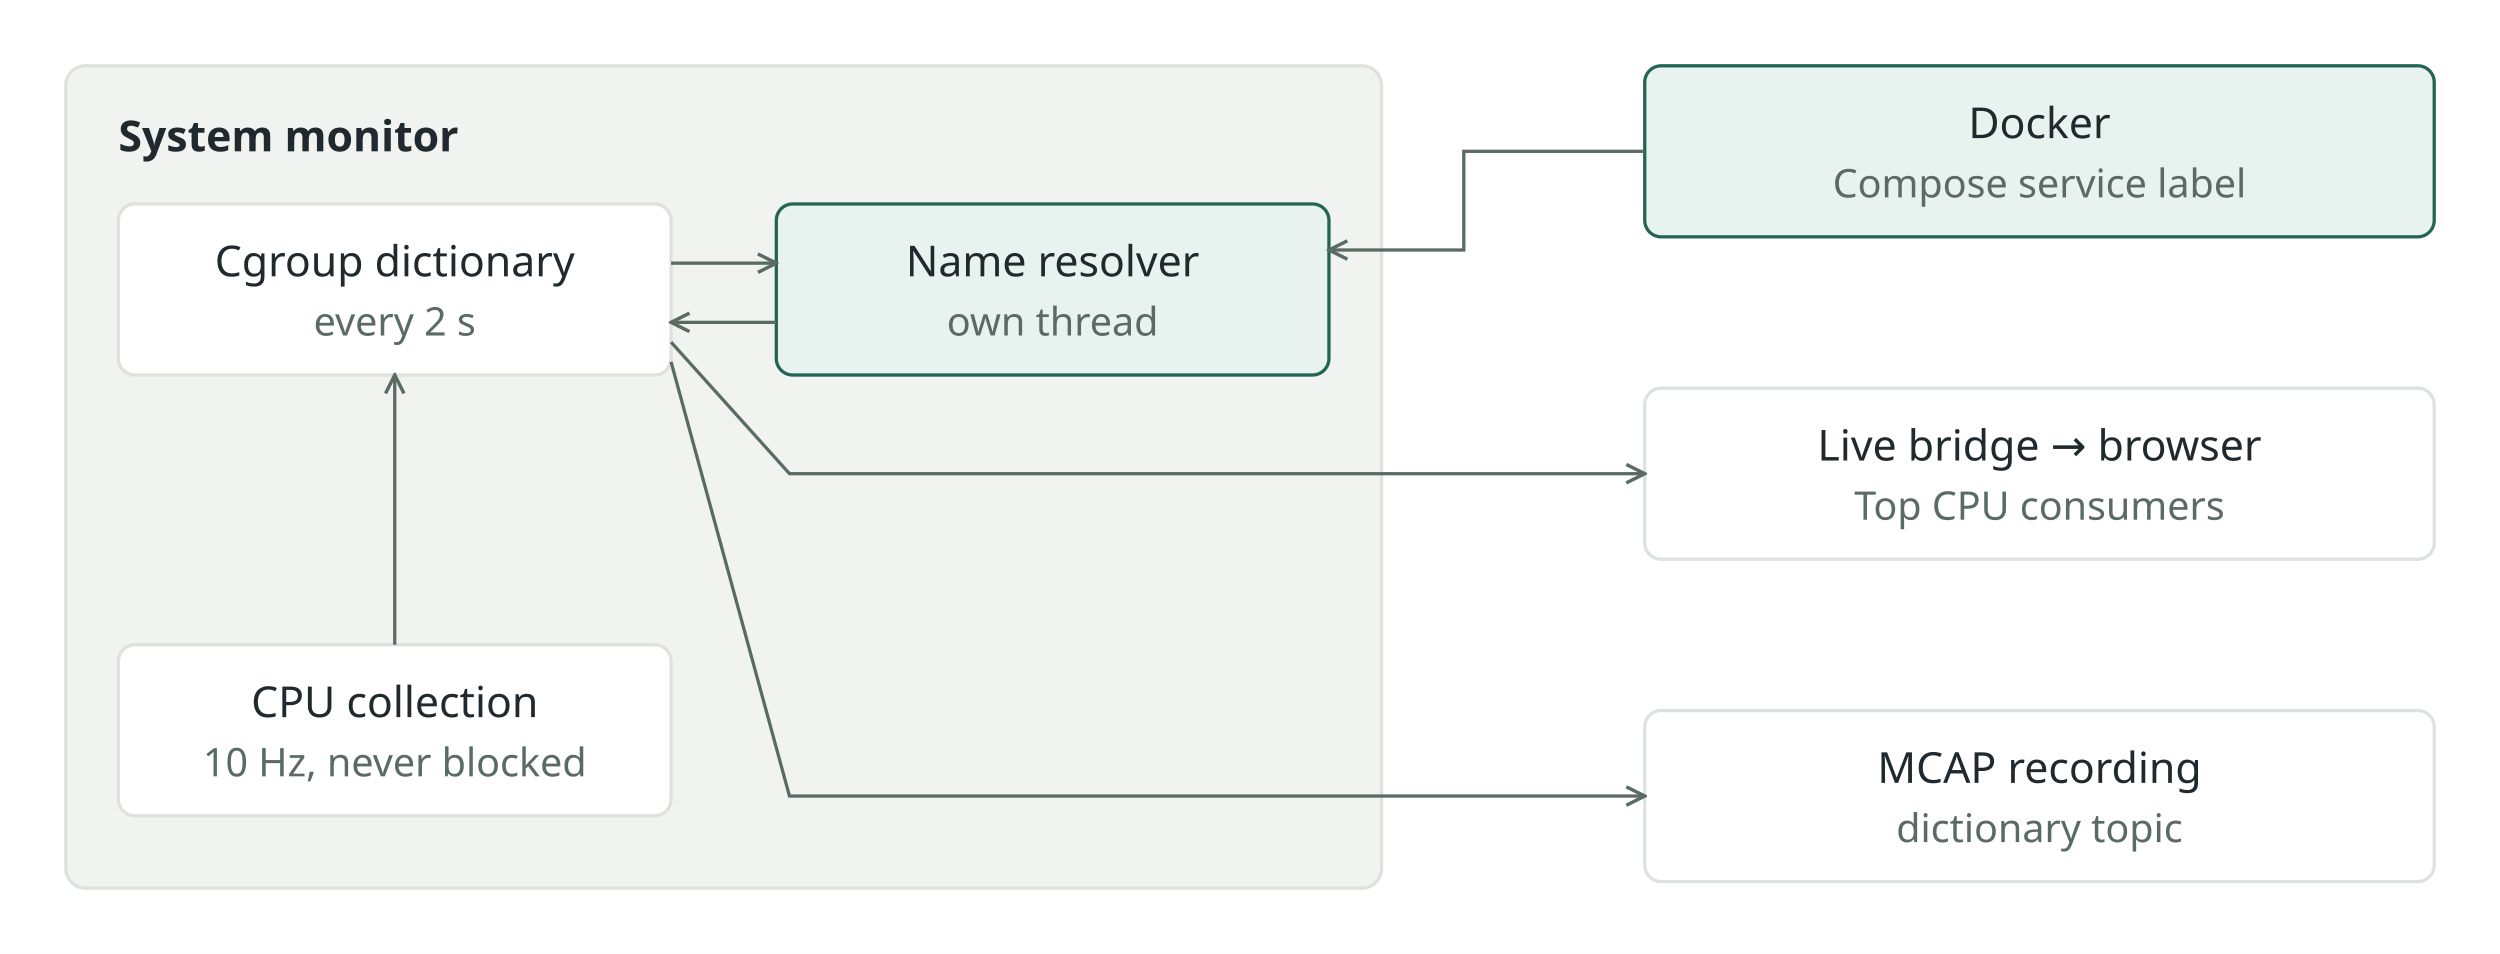
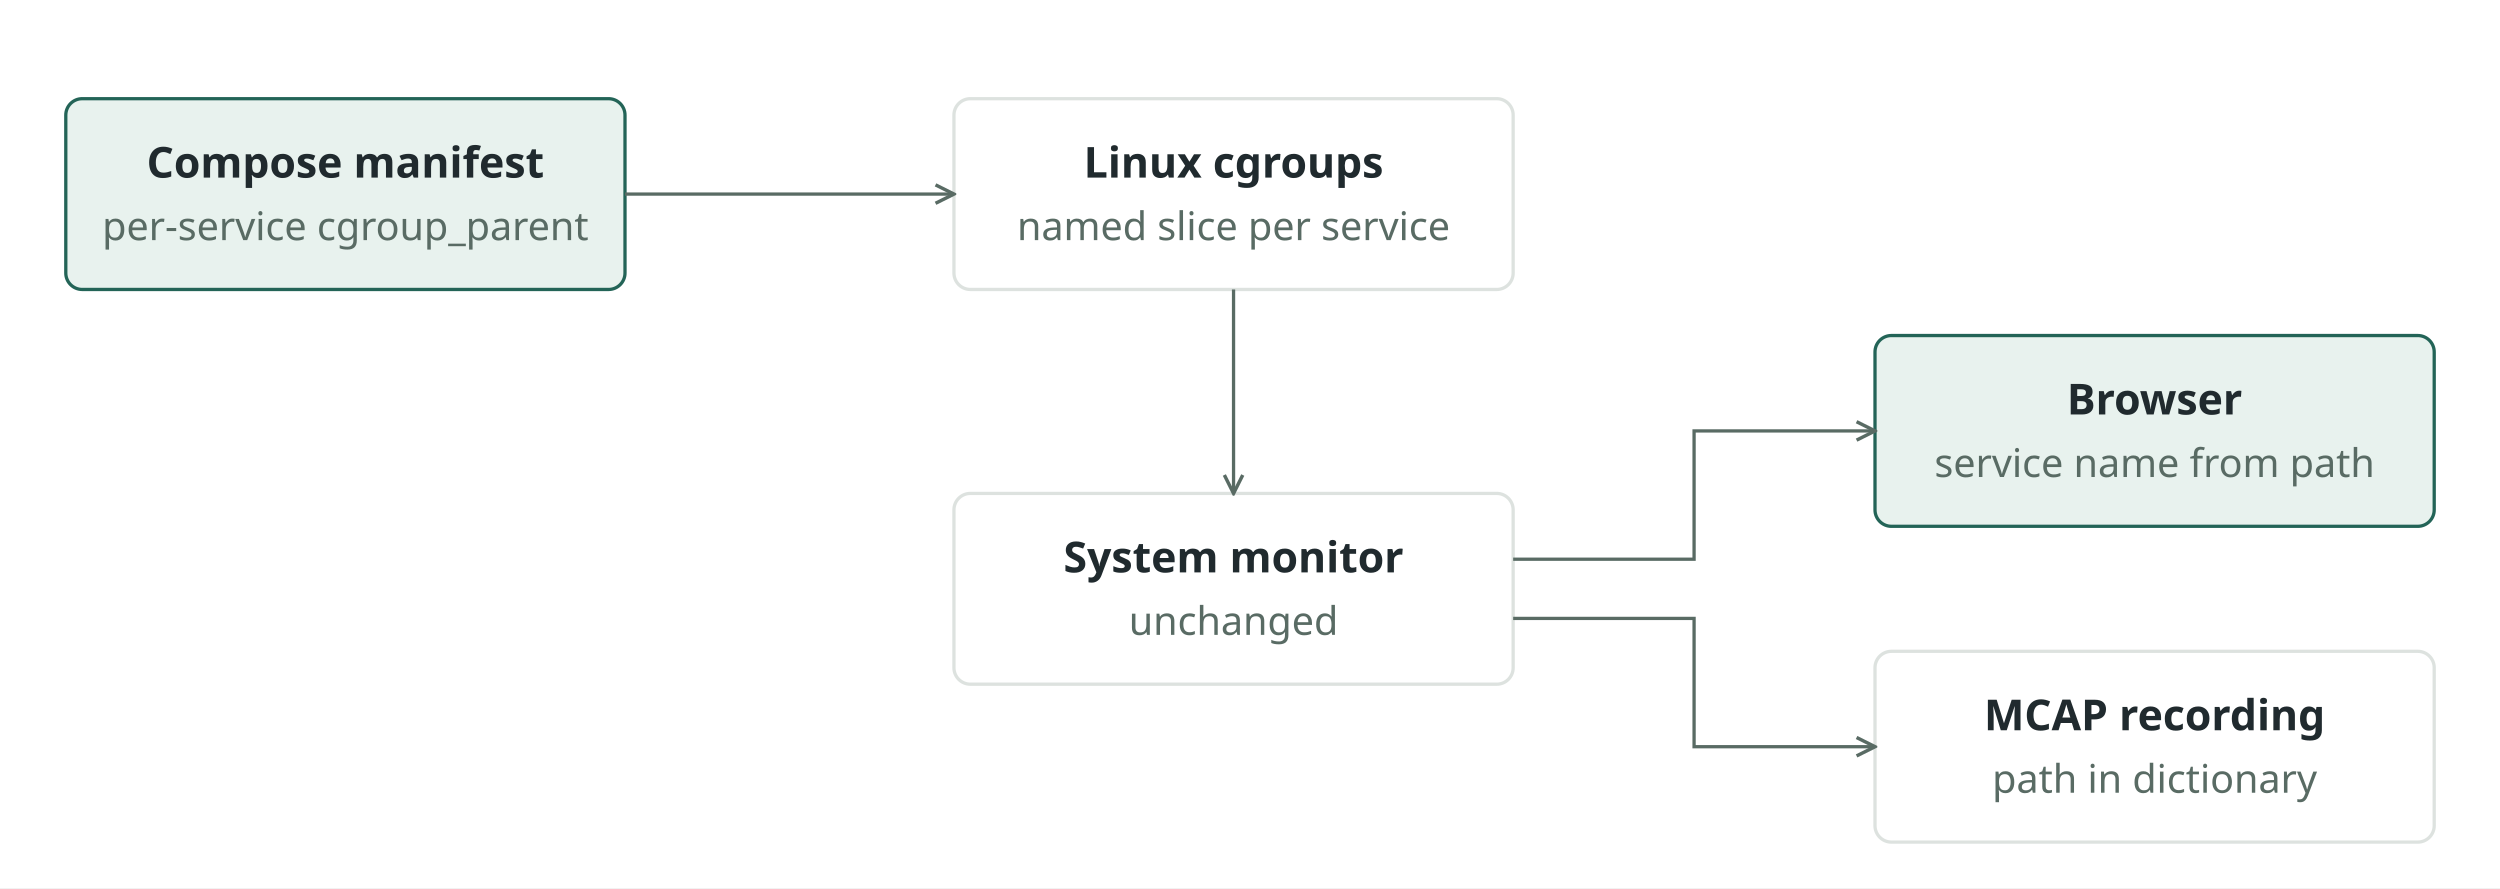
- <svg xmlns="http://www.w3.org/2000/svg" viewBox="0 0 760 290" role="img" font-family="system-ui,sans-serif" font-size="13">
-   <rect width="760" height="290" fill="#fff" />
+ <svg xmlns="http://www.w3.org/2000/svg" viewBox="0 0 760 270" role="img" font-family="system-ui,sans-serif" font-size="13">
+   <rect width="760" height="270" fill="#fff" />
  <defs>
    <marker id="a" viewBox="0 0 10 10" refX="9" refY="5" markerWidth="7" markerHeight="7" orient="auto-start-reverse">
      <path d="M1 1l8 4-8 4" fill="none" stroke="#596b64" stroke-width="1.5" />
    </marker>
  </defs>
-   <rect x="20" y="20" width="400" height="250" rx="6" fill="#f0f3f0" stroke="#dde2df" />
-   <text x="36" y="46" font-weight="600" fill="#202a2e">System monitor</text>
-   <rect x="36" y="62" width="168" height="52" rx="5" fill="#fff" stroke="#dde2df" />
-   <text x="120" y="84" text-anchor="middle" fill="#202a2e">Cgroup dictionary</text>
-   <text x="120" y="102" text-anchor="middle" fill="#596b64" font-size="12">every 2 s</text>
-   <rect x="236" y="62" width="168" height="52" rx="5" fill="#e8f2ee" stroke="#236457" />
-   <text x="320" y="84" text-anchor="middle" fill="#202a2e">Name resolver</text>
-   <text x="320" y="102" text-anchor="middle" fill="#596b64" font-size="12">own thread</text>
-   <rect x="36" y="196" width="168" height="52" rx="5" fill="#fff" stroke="#dde2df" />
-   <text x="120" y="218" text-anchor="middle" fill="#202a2e">CPU collection</text>
-   <text x="120" y="236" text-anchor="middle" fill="#596b64" font-size="12">10 Hz, never blocked</text>
-   <path d="M204 80H236" fill="none" stroke="#596b64" marker-end="url(#a)" />
-   <path d="M236 98H204" fill="none" stroke="#596b64" marker-end="url(#a)" />
-   <path d="M120 196V114" fill="none" stroke="#596b64" marker-end="url(#a)" />
-   <rect x="500" y="20" width="240" height="52" rx="5" fill="#e8f2ee" stroke="#236457" />
-   <text x="620" y="42" text-anchor="middle" fill="#202a2e">Docker</text>
-   <text x="620" y="60" text-anchor="middle" fill="#596b64" font-size="12">Compose service label</text>
-   <rect x="500" y="118" width="240" height="52" rx="5" fill="#fff" stroke="#dde2df" />
-   <text x="620" y="140" text-anchor="middle" fill="#202a2e">Live bridge → browser</text>
-   <text x="620" y="158" text-anchor="middle" fill="#596b64" font-size="12">Top CPU consumers</text>
-   <rect x="500" y="216" width="240" height="52" rx="5" fill="#fff" stroke="#dde2df" />
-   <text x="620" y="238" text-anchor="middle" fill="#202a2e">MCAP recording</text>
-   <text x="620" y="256" text-anchor="middle" fill="#596b64" font-size="12">dictionary topic</text>
-   <path d="M500 46H445V76H404" fill="none" stroke="#596b64" marker-end="url(#a)" />
-   <path d="M204 104L240 144H500" fill="none" stroke="#596b64" marker-end="url(#a)" />
-   <path d="M204 110L240 242H500" fill="none" stroke="#596b64" marker-end="url(#a)" />
+   <rect x="20" y="30" width="170" height="58" rx="5" fill="#e8f2ee" stroke="#236457" />
+   <text x="105" y="54" text-anchor="middle" fill="#202a2e" font-weight="600">Compose manifest</text>
+   <text x="105" y="73" text-anchor="middle" fill="#596b64" font-size="12">per-service cgroup_parent</text>
+   <rect x="290" y="30" width="170" height="58" rx="5" fill="#fff" stroke="#dde2df" />
+   <text x="375" y="54" text-anchor="middle" fill="#202a2e" font-weight="600">Linux cgroups</text>
+   <text x="375" y="73" text-anchor="middle" fill="#596b64" font-size="12">named slice per service</text>
+   <rect x="290" y="150" width="170" height="58" rx="5" fill="#fff" stroke="#dde2df" />
+   <text x="375" y="174" text-anchor="middle" fill="#202a2e" font-weight="600">System monitor</text>
+   <text x="375" y="193" text-anchor="middle" fill="#596b64" font-size="12">unchanged</text>
+   <rect x="570" y="102" width="170" height="58" rx="5" fill="#e8f2ee" stroke="#236457" />
+   <text x="655" y="126" text-anchor="middle" fill="#202a2e" font-weight="600">Browser</text>
+   <text x="655" y="145" text-anchor="middle" fill="#596b64" font-size="12">service name from path</text>
+   <rect x="570" y="198" width="170" height="58" rx="5" fill="#fff" stroke="#dde2df" />
+   <text x="655" y="222" text-anchor="middle" fill="#202a2e" font-weight="600">MCAP recording</text>
+   <text x="655" y="241" text-anchor="middle" fill="#596b64" font-size="12">path in dictionary</text>
+   <path d="M190 59H290" fill="none" stroke="#596b64" marker-end="url(#a)" />
+   <path d="M375 88V150" fill="none" stroke="#596b64" marker-end="url(#a)" />
+   <path d="M460 170H515V131H570" fill="none" stroke="#596b64" marker-end="url(#a)" />
+   <path d="M460 188H515V227H570" fill="none" stroke="#596b64" marker-end="url(#a)" />
</svg>
